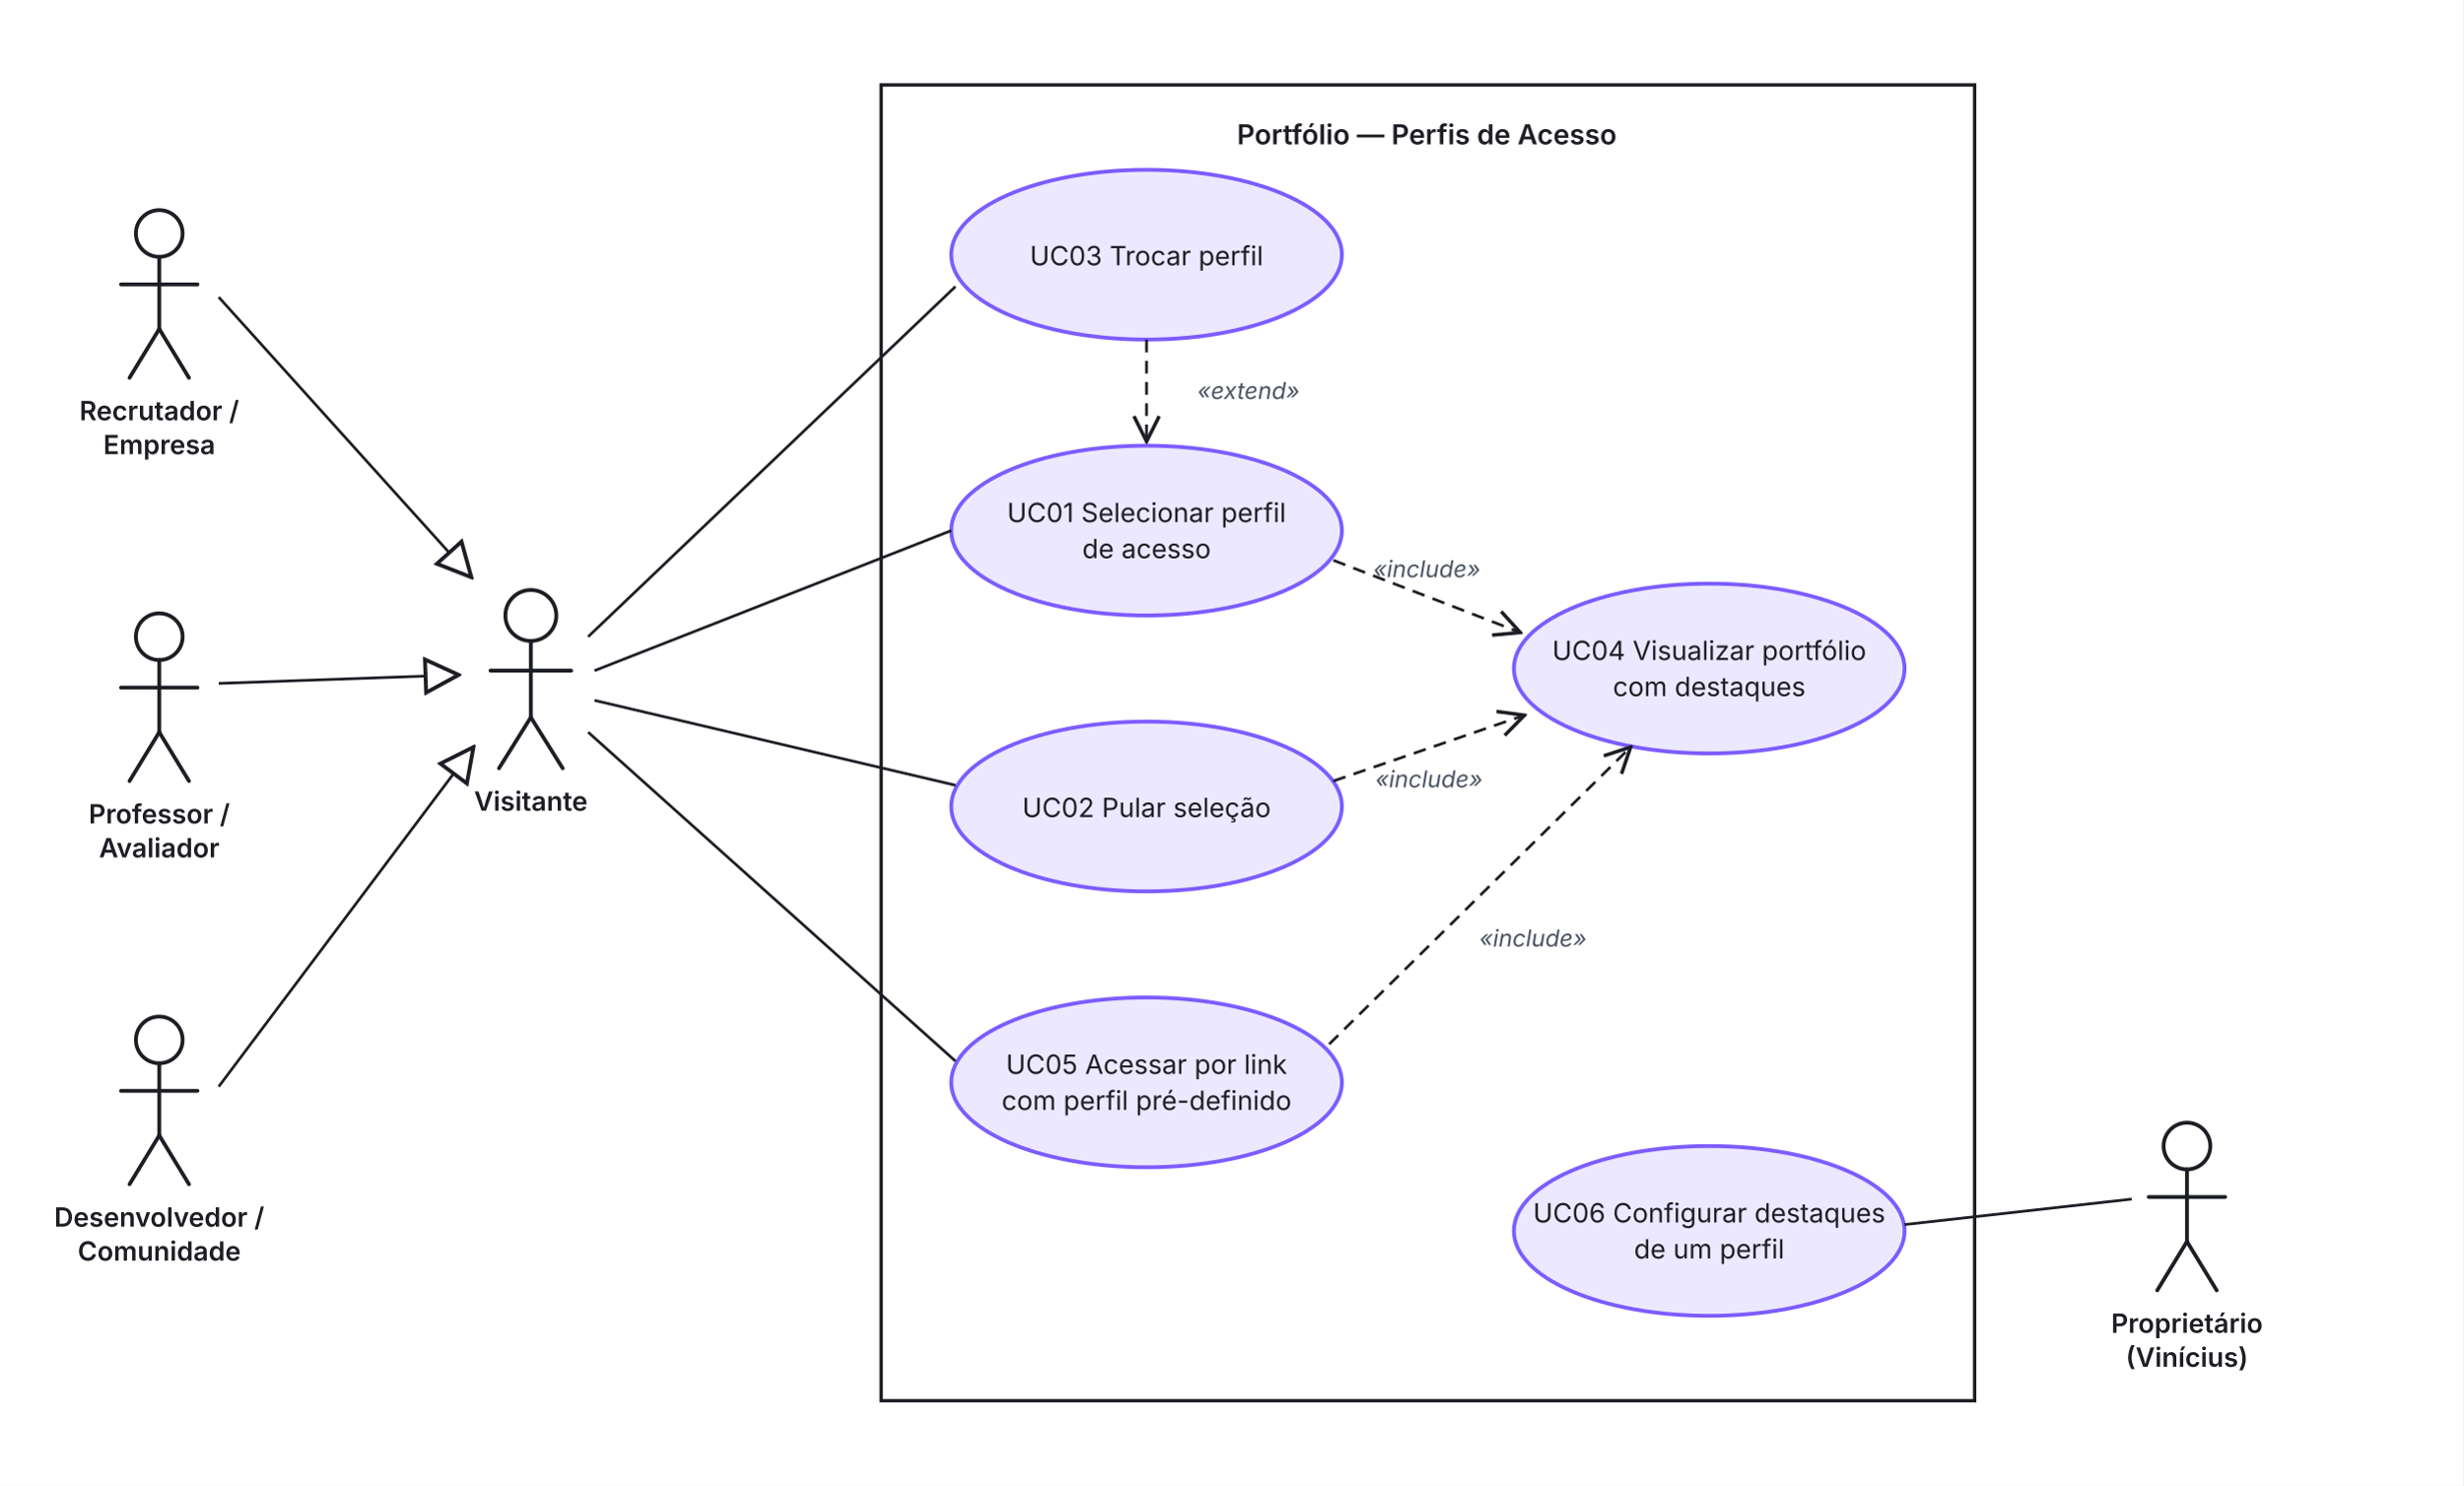
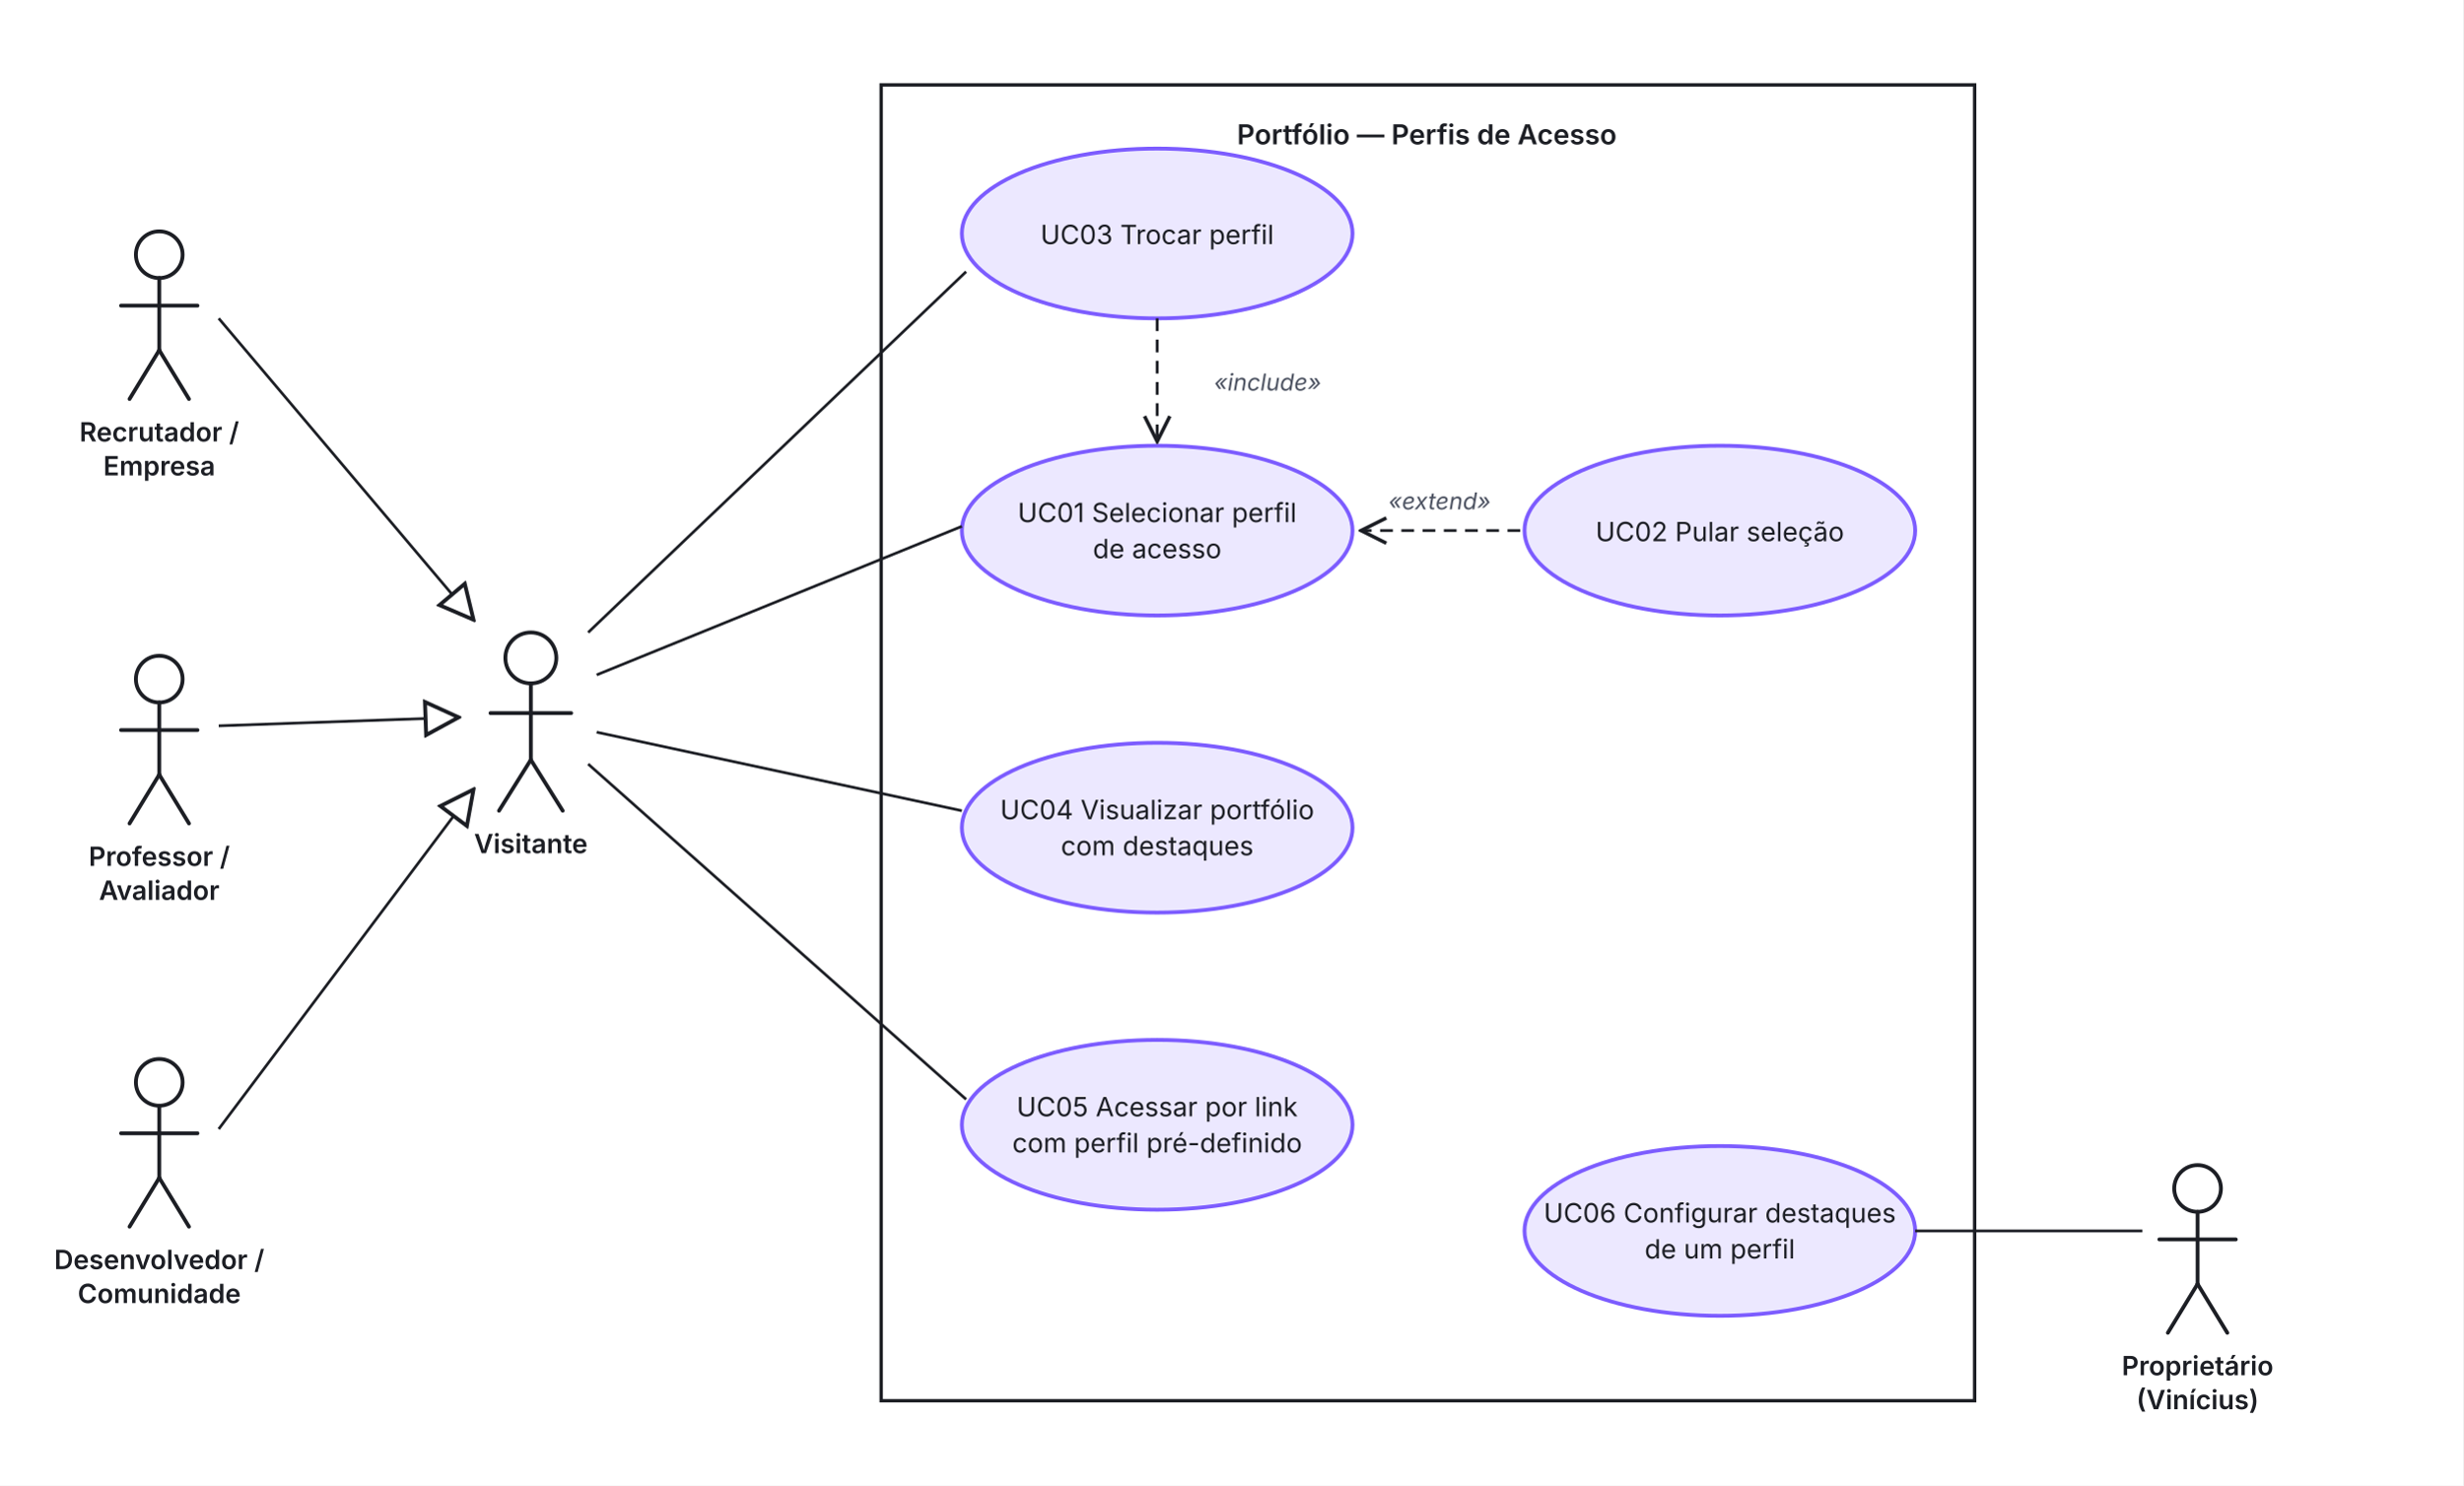
<svg xmlns="http://www.w3.org/2000/svg" viewBox="0 0 1160 700" width="1160" height="700" font-family="Inter, system-ui, -apple-system, 'Segoe UI', sans-serif">
  <defs>
    <marker id="seta" viewBox="0 0 12 12" refX="11" refY="6" markerWidth="11" markerHeight="11" orient="auto-start-reverse">
      <path d="M 1 1 L 11 6 L 1 11" fill="none" stroke="#1c1e24" stroke-width="1.4" />
    </marker>
    <marker id="generalizacao" viewBox="0 0 14 14" refX="13" refY="7" markerWidth="14" markerHeight="14" orient="auto-start-reverse">
      <path d="M 1 1 L 13 7 L 1 13 Z" fill="#ffffff" stroke="#1c1e24" stroke-width="1.4" />
    </marker>
  </defs>
  <style>
    .uc      { fill:#ece8ff; stroke:#7C5CFF; stroke-width:1.8 }
    .uc-txt  { font-size:12.5px; fill:#1c1e24; text-anchor:middle }
    .ator    { fill:none; stroke:#1c1e24; stroke-width:1.8; stroke-linecap:round }
    .ator-lbl{ font-size:12.5px; fill:#1c1e24; text-anchor:middle; font-weight:600 }
    .assoc   { stroke:#1c1e24; stroke-width:1.3; fill:none }
    .dep     { stroke:#1c1e24; stroke-width:1.3; fill:none; stroke-dasharray:6 4 }
    .estereo { font-size:11px; fill:#4b5160; text-anchor:middle; font-style:italic }
    .limite  { fill:none; stroke:#1c1e24; stroke-width:1.6 }
    .limite-lbl { font-size:13px; fill:#1c1e24; text-anchor:middle; font-weight:600 }
  </style>
  <rect x="0" y="0" width="1160" height="700" fill="#ffffff" />
  <rect class="limite" x="415" y="40" width="515" height="620" />
  <text class="limite-lbl" x="672" y="68">Portfólio — Perfis de Acesso</text>
  <g>
-     <circle class="ator" cx="75" cy="110" r="11" />
-     <line class="ator" x1="75" y1="121" x2="75" y2="155" />
-     <line class="ator" x1="57" y1="134" x2="93" y2="134" />
-     <line class="ator" x1="75" y1="155" x2="61" y2="178" />
-     <line class="ator" x1="75" y1="155" x2="89" y2="178" />
-     <text class="ator-lbl" x="75" y="198">Recrutador /</text>
-     <text class="ator-lbl" x="75" y="214">Empresa</text>
+     <circle class="ator" cx="75" cy="120" r="11" />
+     <line class="ator" x1="75" y1="131" x2="75" y2="165" />
+     <line class="ator" x1="57" y1="144" x2="93" y2="144" />
+     <line class="ator" x1="75" y1="165" x2="61" y2="188" />
+     <line class="ator" x1="75" y1="165" x2="89" y2="188" />
+     <text class="ator-lbl" x="75" y="208">Recrutador /</text>
+     <text class="ator-lbl" x="75" y="224">Empresa</text>
  </g>
  <g>
-     <circle class="ator" cx="75" cy="300" r="11" />
-     <line class="ator" x1="75" y1="311" x2="75" y2="345" />
-     <line class="ator" x1="57" y1="324" x2="93" y2="324" />
-     <line class="ator" x1="75" y1="345" x2="61" y2="368" />
-     <line class="ator" x1="75" y1="345" x2="89" y2="368" />
-     <text class="ator-lbl" x="75" y="388">Professor /</text>
-     <text class="ator-lbl" x="75" y="404">Avaliador</text>
+     <circle class="ator" cx="75" cy="320" r="11" />
+     <line class="ator" x1="75" y1="331" x2="75" y2="365" />
+     <line class="ator" x1="57" y1="344" x2="93" y2="344" />
+     <line class="ator" x1="75" y1="365" x2="61" y2="388" />
+     <line class="ator" x1="75" y1="365" x2="89" y2="388" />
+     <text class="ator-lbl" x="75" y="408">Professor /</text>
+     <text class="ator-lbl" x="75" y="424">Avaliador</text>
  </g>
  <g>
-     <circle class="ator" cx="75" cy="490" r="11" />
-     <line class="ator" x1="75" y1="501" x2="75" y2="535" />
-     <line class="ator" x1="57" y1="514" x2="93" y2="514" />
-     <line class="ator" x1="75" y1="535" x2="61" y2="558" />
-     <line class="ator" x1="75" y1="535" x2="89" y2="558" />
-     <text class="ator-lbl" x="75" y="578">Desenvolvedor /</text>
-     <text class="ator-lbl" x="75" y="594">Comunidade</text>
+     <circle class="ator" cx="75" cy="510" r="11" />
+     <line class="ator" x1="75" y1="521" x2="75" y2="555" />
+     <line class="ator" x1="57" y1="534" x2="93" y2="534" />
+     <line class="ator" x1="75" y1="555" x2="61" y2="578" />
+     <line class="ator" x1="75" y1="555" x2="89" y2="578" />
+     <text class="ator-lbl" x="75" y="598">Desenvolvedor /</text>
+     <text class="ator-lbl" x="75" y="614">Comunidade</text>
  </g>
  <g>
-     <circle class="ator" cx="250" cy="290" r="12" />
-     <line class="ator" x1="250" y1="302" x2="250" y2="338" />
-     <line class="ator" x1="231" y1="316" x2="269" y2="316" />
-     <line class="ator" x1="250" y1="338" x2="235" y2="362" />
-     <line class="ator" x1="250" y1="338" x2="265" y2="362" />
-     <text class="ator-lbl" x="250" y="382">Visitante</text>
+     <circle class="ator" cx="250" cy="310" r="12" />
+     <line class="ator" x1="250" y1="322" x2="250" y2="358" />
+     <line class="ator" x1="231" y1="336" x2="269" y2="336" />
+     <line class="ator" x1="250" y1="358" x2="235" y2="382" />
+     <line class="ator" x1="250" y1="358" x2="265" y2="382" />
+     <text class="ator-lbl" x="250" y="402">Visitante</text>
  </g>
  <g>
-     <circle class="ator" cx="1030" cy="540" r="11" />
-     <line class="ator" x1="1030" y1="551" x2="1030" y2="585" />
-     <line class="ator" x1="1012" y1="564" x2="1048" y2="564" />
-     <line class="ator" x1="1030" y1="585" x2="1016" y2="608" />
-     <line class="ator" x1="1030" y1="585" x2="1044" y2="608" />
-     <text class="ator-lbl" x="1030" y="628">Proprietário</text>
-     <text class="ator-lbl" x="1030" y="644">(Vinícius)</text>
+     <circle class="ator" cx="1035" cy="560" r="11" />
+     <line class="ator" x1="1035" y1="571" x2="1035" y2="605" />
+     <line class="ator" x1="1017" y1="584" x2="1053" y2="584" />
+     <line class="ator" x1="1035" y1="605" x2="1021" y2="628" />
+     <line class="ator" x1="1035" y1="605" x2="1049" y2="628" />
+     <text class="ator-lbl" x="1035" y="648">Proprietário</text>
+     <text class="ator-lbl" x="1035" y="664">(Vinícius)</text>
  </g>
-   <line class="assoc" x1="103" y1="140" x2="222" y2="272" marker-end="url(#generalizacao)" />
-   <line class="assoc" x1="103" y1="322" x2="216" y2="318" marker-end="url(#generalizacao)" />
-   <line class="assoc" x1="103" y1="512" x2="223" y2="352" marker-end="url(#generalizacao)" />
-   <ellipse class="uc" cx="540" cy="120" rx="92" ry="40" />
-   <text class="uc-txt" x="540" y="125">UC03 Trocar perfil</text>
-   <ellipse class="uc" cx="540" cy="250" rx="92" ry="40" />
-   <text class="uc-txt" x="540" y="246">UC01 Selecionar perfil</text>
-   <text class="uc-txt" x="540" y="263">de acesso</text>
-   <ellipse class="uc" cx="540" cy="380" rx="92" ry="40" />
-   <text class="uc-txt" x="540" y="385">UC02 Pular seleção</text>
-   <ellipse class="uc" cx="540" cy="510" rx="92" ry="40" />
-   <text class="uc-txt" x="540" y="506">UC05 Acessar por link</text>
-   <text class="uc-txt" x="540" y="523">com perfil pré-definido</text>
-   <ellipse class="uc" cx="805" cy="315" rx="92" ry="40" />
-   <text class="uc-txt" x="805" y="311">UC04 Visualizar portfólio</text>
-   <text class="uc-txt" x="805" y="328">com destaques</text>
-   <ellipse class="uc" cx="805" cy="580" rx="92" ry="40" />
-   <text class="uc-txt" x="805" y="576">UC06 Configurar destaques</text>
-   <text class="uc-txt" x="805" y="593">de um perfil</text>
-   <line class="assoc" x1="277" y1="300" x2="450" y2="135" />
-   <line class="assoc" x1="280" y1="316" x2="448" y2="250" />
-   <line class="assoc" x1="280" y1="330" x2="450" y2="370" />
-   <line class="assoc" x1="277" y1="345" x2="450" y2="500" />
-   <line class="assoc" x1="1004" y1="565" x2="897" y2="577" />
-   <line class="dep" x1="540" y1="160" x2="540" y2="208" marker-end="url(#seta)" />
-   <text class="estereo" x="588" y="188">«extend»</text>
-   <line class="dep" x1="628" y1="264" x2="716" y2="298" marker-end="url(#seta)" />
-   <text class="estereo" x="672" y="272">«include»</text>
-   <line class="dep" x1="628" y1="368" x2="718" y2="337" marker-end="url(#seta)" />
-   <text class="estereo" x="673" y="371">«include»</text>
-   <line class="dep" x1="626" y1="492" x2="768" y2="352" marker-end="url(#seta)" />
-   <text class="estereo" x="722" y="446">«include»</text>
+   <line class="assoc" x1="103" y1="150" x2="223" y2="292" marker-end="url(#generalizacao)" />
+   <line class="assoc" x1="103" y1="342" x2="216" y2="338" marker-end="url(#generalizacao)" />
+   <line class="assoc" x1="103" y1="532" x2="223" y2="372" marker-end="url(#generalizacao)" />
+   <ellipse class="uc" cx="545" cy="110" rx="92" ry="40" />
+   <text class="uc-txt" x="545" y="115">UC03 Trocar perfil</text>
+   <ellipse class="uc" cx="545" cy="250" rx="92" ry="40" />
+   <text class="uc-txt" x="545" y="246">UC01 Selecionar perfil</text>
+   <text class="uc-txt" x="545" y="263">de acesso</text>
+   <ellipse class="uc" cx="545" cy="390" rx="92" ry="40" />
+   <text class="uc-txt" x="545" y="386">UC04 Visualizar portfólio</text>
+   <text class="uc-txt" x="545" y="403">com destaques</text>
+   <ellipse class="uc" cx="545" cy="530" rx="92" ry="40" />
+   <text class="uc-txt" x="545" y="526">UC05 Acessar por link</text>
+   <text class="uc-txt" x="545" y="543">com perfil pré-definido</text>
+   <ellipse class="uc" cx="810" cy="250" rx="92" ry="40" />
+   <text class="uc-txt" x="810" y="255">UC02 Pular seleção</text>
+   <ellipse class="uc" cx="810" cy="580" rx="92" ry="40" />
+   <text class="uc-txt" x="810" y="576">UC06 Configurar destaques</text>
+   <text class="uc-txt" x="810" y="593">de um perfil</text>
+   <line class="assoc" x1="277" y1="298" x2="455" y2="128" />
+   <line class="assoc" x1="281" y1="318" x2="453" y2="248" />
+   <line class="assoc" x1="281" y1="345" x2="453" y2="382" />
+   <line class="assoc" x1="277" y1="360" x2="455" y2="518" />
+   <line class="assoc" x1="1009" y1="580" x2="902" y2="580" />
+   <line class="dep" x1="545" y1="150" x2="545" y2="208" marker-end="url(#seta)" />
+   <text class="estereo" x="597" y="184">«include»</text>
+   <line class="dep" x1="716" y1="250" x2="641" y2="250" marker-end="url(#seta)" />
+   <text class="estereo" x="678" y="240">«extend»</text>
</svg>
